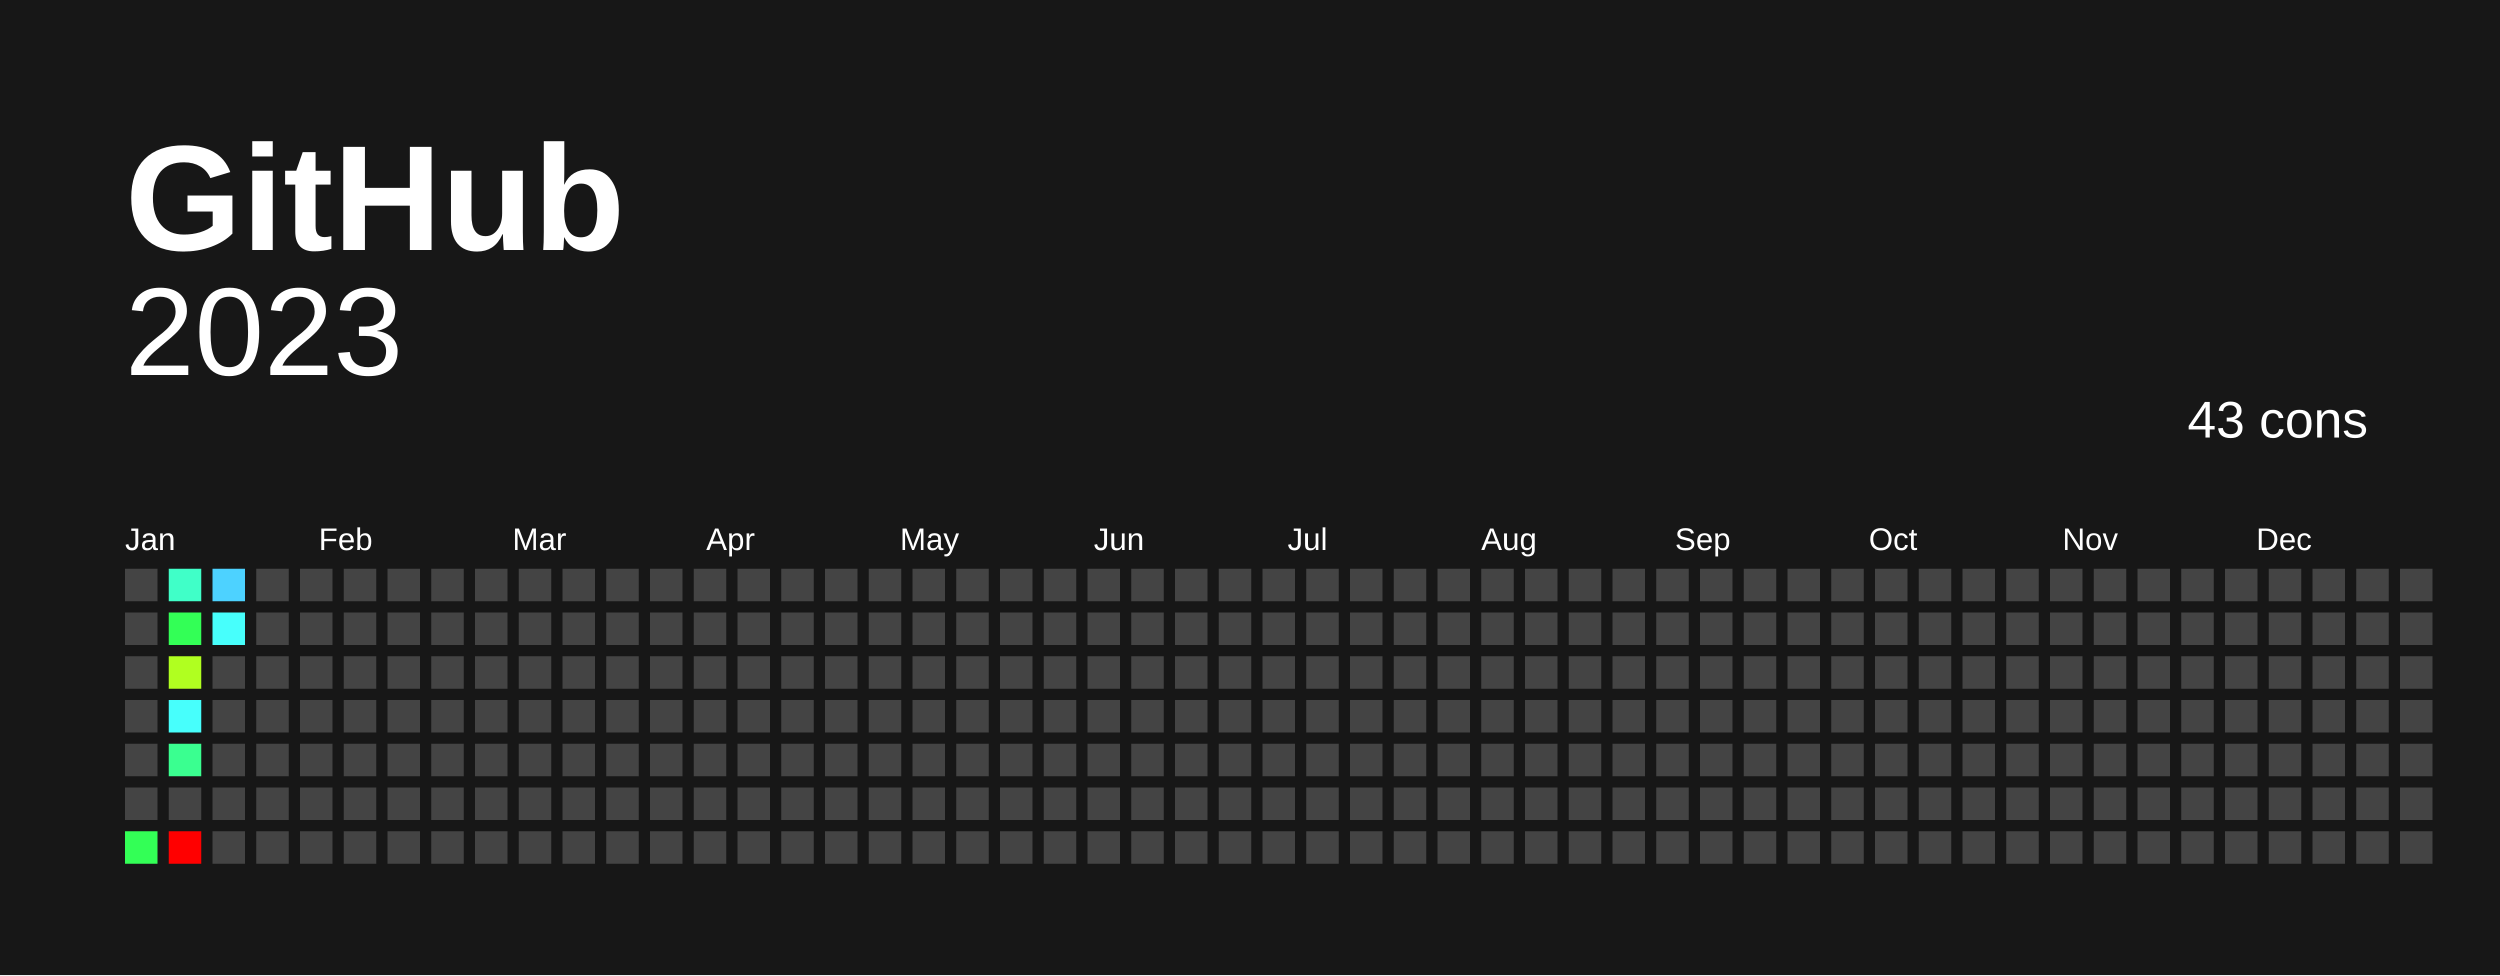
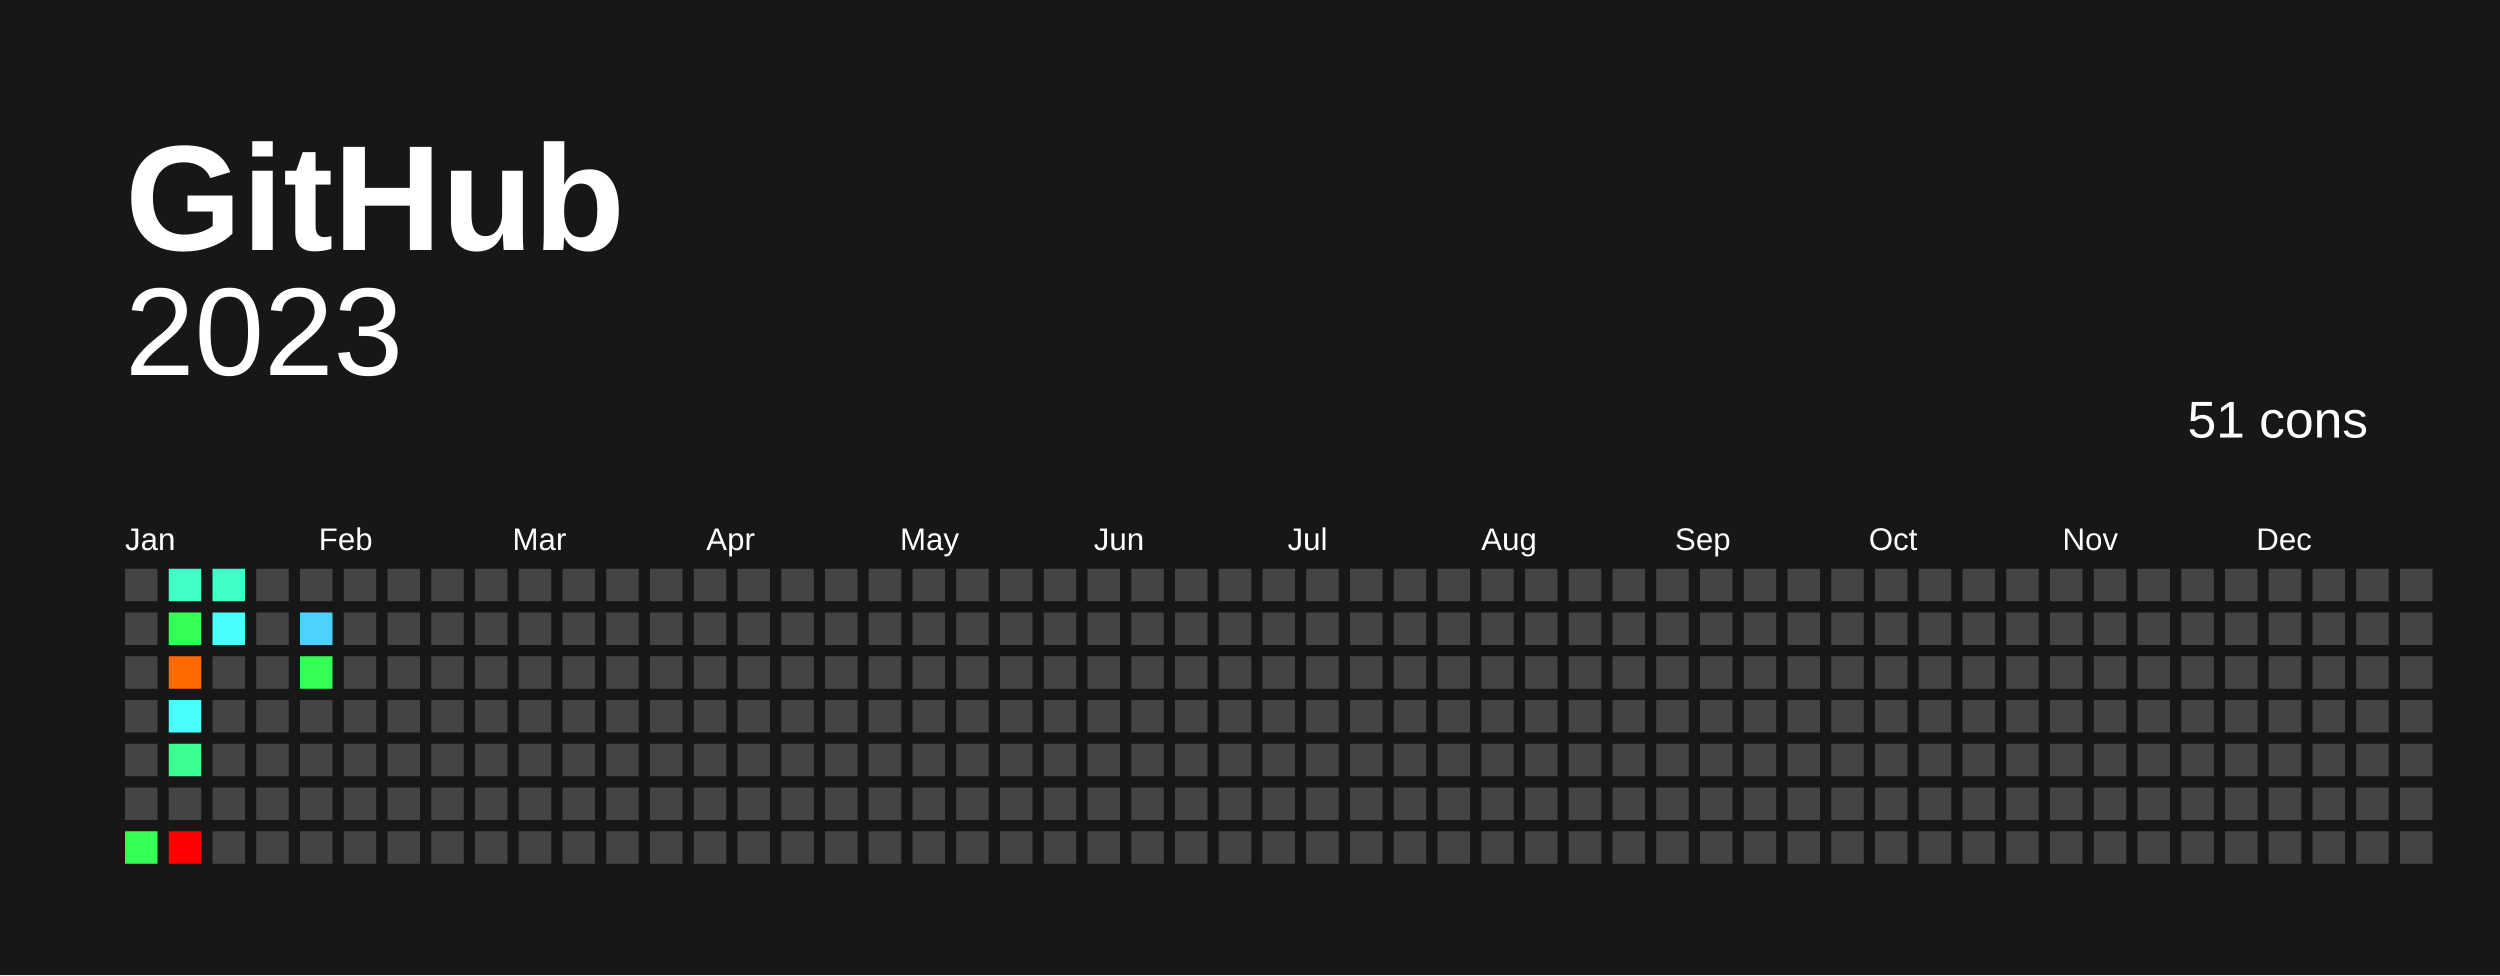
<svg xmlns="http://www.w3.org/2000/svg" baseProfile="full" height="78mm" version="1.1" viewBox="0,0,200,78" width="200mm">
  <defs />
  <rect fill="#171717" height="78" width="200" x="0" y="0" />
  <text fill="#FFFFFF" style="font-size:12px; font-family:Arial; font-weight:bold;" x="10" y="20">GitHub</text>
  <text alignment-baseline="hanging" fill="#FFFFFF" style="font-size:10.0px; font-family:Arial;" x="10" y="30">2023</text>
-   <text alignment-baseline="hanging" fill="#FFFFFF" style="font-size:4.125px; font-family:Arial;" x="175" y="35">43 cons</text>
+   <text alignment-baseline="hanging" fill="#FFFFFF" style="font-size:4.125px; font-family:Arial;" x="175" y="35">51 cons</text>
  <text fill="#FFFFFF" style="font-size:2.5px; font-family:Arial" x="10.0" y="44">Jan</text>
  <text fill="#FFFFFF" style="font-size:2.5px; font-family:Arial" x="25.5" y="44">Feb</text>
  <text fill="#FFFFFF" style="font-size:2.5px; font-family:Arial" x="41.0" y="44">Mar</text>
  <text fill="#FFFFFF" style="font-size:2.5px; font-family:Arial" x="56.5" y="44">Apr</text>
  <text fill="#FFFFFF" style="font-size:2.5px; font-family:Arial" x="72.0" y="44">May</text>
  <text fill="#FFFFFF" style="font-size:2.5px; font-family:Arial" x="87.5" y="44">Jun</text>
  <text fill="#FFFFFF" style="font-size:2.5px; font-family:Arial" x="103.0" y="44">Jul</text>
  <text fill="#FFFFFF" style="font-size:2.5px; font-family:Arial" x="118.5" y="44">Aug</text>
  <text fill="#FFFFFF" style="font-size:2.5px; font-family:Arial" x="134.0" y="44">Sep</text>
  <text fill="#FFFFFF" style="font-size:2.5px; font-family:Arial" x="149.5" y="44">Oct</text>
  <text fill="#FFFFFF" style="font-size:2.5px; font-family:Arial" x="165.0" y="44">Nov</text>
  <text fill="#FFFFFF" style="font-size:2.5px; font-family:Arial" x="180.5" y="44">Dec</text>
  <rect fill="#444444" height="2.6" width="2.6" x="10.0" y="45.5" />
  <rect fill="#444444" height="2.6" width="2.6" x="10.0" y="49.0" />
  <rect fill="#444444" height="2.6" width="2.6" x="10.0" y="52.5" />
  <rect fill="#444444" height="2.6" width="2.6" x="10.0" y="56.0" />
  <rect fill="#444444" height="2.6" width="2.6" x="10.0" y="59.5" />
  <rect fill="#444444" height="2.6" width="2.6" x="10.0" y="63.0" />
  <rect fill="#33ff56" height="2.6" width="2.6" x="10.0" y="66.5" />
  <rect fill="#40ffc8" height="2.6" width="2.6" x="13.5" y="45.5" />
  <rect fill="#33ff56" height="2.6" width="2.6" x="13.5" y="49.0" />
-   <rect fill="#b0ff20" height="2.6" width="2.6" x="13.5" y="52.5" />
+   <rect fill="#ff6a00" height="2.6" width="2.6" x="13.5" y="52.5" />
  <rect fill="#47fffc" height="2.6" width="2.6" x="13.5" y="56.0" />
  <rect fill="#3aff90" height="2.6" width="2.6" x="13.5" y="59.5" />
  <rect fill="#444444" height="2.6" width="2.6" x="13.5" y="63.0" />
  <rect fill="red" height="2.6" width="2.6" x="13.5" y="66.5" />
-   <rect fill="#4dd2ff" height="2.6" width="2.6" x="17.0" y="45.5" />
+   <rect fill="#40ffc8" height="2.6" width="2.6" x="17.0" y="45.5" />
  <rect fill="#47fffc" height="2.6" width="2.6" x="17.0" y="49.0" />
  <rect fill="#444444" height="2.6" width="2.6" x="17.0" y="52.5" />
  <rect fill="#444444" height="2.6" width="2.6" x="17.0" y="56.0" />
  <rect fill="#444444" height="2.6" width="2.6" x="17.0" y="59.5" />
  <rect fill="#444444" height="2.6" width="2.6" x="17.0" y="63.0" />
  <rect fill="#444444" height="2.6" width="2.6" x="17.0" y="66.5" />
  <rect fill="#444444" height="2.6" width="2.6" x="20.5" y="45.5" />
  <rect fill="#444444" height="2.6" width="2.6" x="20.5" y="49.0" />
  <rect fill="#444444" height="2.6" width="2.6" x="20.5" y="52.5" />
  <rect fill="#444444" height="2.6" width="2.6" x="20.5" y="56.0" />
  <rect fill="#444444" height="2.6" width="2.6" x="20.5" y="59.5" />
  <rect fill="#444444" height="2.6" width="2.6" x="20.5" y="63.0" />
  <rect fill="#444444" height="2.6" width="2.6" x="20.5" y="66.5" />
  <rect fill="#444444" height="2.6" width="2.6" x="24.0" y="45.5" />
-   <rect fill="#444444" height="2.6" width="2.6" x="24.0" y="49.0" />
-   <rect fill="#444444" height="2.6" width="2.6" x="24.0" y="52.5" />
+   <rect fill="#4dd2ff" height="2.6" width="2.6" x="24.0" y="49.0" />
+   <rect fill="#33ff56" height="2.6" width="2.6" x="24.0" y="52.5" />
  <rect fill="#444444" height="2.6" width="2.6" x="24.0" y="56.0" />
  <rect fill="#444444" height="2.6" width="2.6" x="24.0" y="59.5" />
  <rect fill="#444444" height="2.6" width="2.6" x="24.0" y="63.0" />
  <rect fill="#444444" height="2.6" width="2.6" x="24.0" y="66.5" />
  <rect fill="#444444" height="2.6" width="2.6" x="27.5" y="45.5" />
  <rect fill="#444444" height="2.6" width="2.6" x="27.5" y="49.0" />
  <rect fill="#444444" height="2.6" width="2.6" x="27.5" y="52.5" />
  <rect fill="#444444" height="2.6" width="2.6" x="27.5" y="56.0" />
  <rect fill="#444444" height="2.6" width="2.6" x="27.5" y="59.5" />
  <rect fill="#444444" height="2.6" width="2.6" x="27.5" y="63.0" />
  <rect fill="#444444" height="2.6" width="2.6" x="27.5" y="66.5" />
  <rect fill="#444444" height="2.6" width="2.6" x="31.0" y="45.5" />
  <rect fill="#444444" height="2.6" width="2.6" x="31.0" y="49.0" />
  <rect fill="#444444" height="2.6" width="2.6" x="31.0" y="52.5" />
  <rect fill="#444444" height="2.6" width="2.6" x="31.0" y="56.0" />
  <rect fill="#444444" height="2.6" width="2.6" x="31.0" y="59.5" />
  <rect fill="#444444" height="2.6" width="2.6" x="31.0" y="63.0" />
  <rect fill="#444444" height="2.6" width="2.6" x="31.0" y="66.5" />
  <rect fill="#444444" height="2.6" width="2.6" x="34.5" y="45.5" />
  <rect fill="#444444" height="2.6" width="2.6" x="34.5" y="49.0" />
  <rect fill="#444444" height="2.6" width="2.6" x="34.5" y="52.5" />
  <rect fill="#444444" height="2.6" width="2.6" x="34.5" y="56.0" />
  <rect fill="#444444" height="2.6" width="2.6" x="34.5" y="59.5" />
  <rect fill="#444444" height="2.6" width="2.6" x="34.5" y="63.0" />
  <rect fill="#444444" height="2.6" width="2.6" x="34.5" y="66.5" />
  <rect fill="#444444" height="2.6" width="2.6" x="38.0" y="45.5" />
  <rect fill="#444444" height="2.6" width="2.6" x="38.0" y="49.0" />
  <rect fill="#444444" height="2.6" width="2.6" x="38.0" y="52.5" />
  <rect fill="#444444" height="2.6" width="2.6" x="38.0" y="56.0" />
  <rect fill="#444444" height="2.6" width="2.6" x="38.0" y="59.5" />
  <rect fill="#444444" height="2.6" width="2.6" x="38.0" y="63.0" />
  <rect fill="#444444" height="2.6" width="2.6" x="38.0" y="66.5" />
  <rect fill="#444444" height="2.6" width="2.6" x="41.5" y="45.5" />
  <rect fill="#444444" height="2.6" width="2.6" x="41.5" y="49.0" />
  <rect fill="#444444" height="2.6" width="2.6" x="41.5" y="52.5" />
  <rect fill="#444444" height="2.6" width="2.6" x="41.5" y="56.0" />
  <rect fill="#444444" height="2.6" width="2.6" x="41.5" y="59.5" />
  <rect fill="#444444" height="2.6" width="2.6" x="41.5" y="63.0" />
  <rect fill="#444444" height="2.6" width="2.6" x="41.5" y="66.5" />
  <rect fill="#444444" height="2.6" width="2.6" x="45.0" y="45.5" />
  <rect fill="#444444" height="2.6" width="2.6" x="45.0" y="49.0" />
  <rect fill="#444444" height="2.6" width="2.6" x="45.0" y="52.5" />
  <rect fill="#444444" height="2.6" width="2.6" x="45.0" y="56.0" />
  <rect fill="#444444" height="2.6" width="2.6" x="45.0" y="59.5" />
  <rect fill="#444444" height="2.6" width="2.6" x="45.0" y="63.0" />
  <rect fill="#444444" height="2.6" width="2.6" x="45.0" y="66.5" />
  <rect fill="#444444" height="2.6" width="2.6" x="48.5" y="45.5" />
  <rect fill="#444444" height="2.6" width="2.6" x="48.5" y="49.0" />
  <rect fill="#444444" height="2.6" width="2.6" x="48.5" y="52.5" />
  <rect fill="#444444" height="2.6" width="2.6" x="48.5" y="56.0" />
  <rect fill="#444444" height="2.6" width="2.6" x="48.5" y="59.5" />
  <rect fill="#444444" height="2.6" width="2.6" x="48.5" y="63.0" />
  <rect fill="#444444" height="2.6" width="2.6" x="48.5" y="66.5" />
  <rect fill="#444444" height="2.6" width="2.6" x="52.0" y="45.5" />
  <rect fill="#444444" height="2.6" width="2.6" x="52.0" y="49.0" />
  <rect fill="#444444" height="2.6" width="2.6" x="52.0" y="52.5" />
  <rect fill="#444444" height="2.6" width="2.6" x="52.0" y="56.0" />
  <rect fill="#444444" height="2.6" width="2.6" x="52.0" y="59.5" />
  <rect fill="#444444" height="2.6" width="2.6" x="52.0" y="63.0" />
  <rect fill="#444444" height="2.6" width="2.6" x="52.0" y="66.5" />
  <rect fill="#444444" height="2.6" width="2.6" x="55.5" y="45.5" />
  <rect fill="#444444" height="2.6" width="2.6" x="55.5" y="49.0" />
  <rect fill="#444444" height="2.6" width="2.6" x="55.5" y="52.5" />
  <rect fill="#444444" height="2.6" width="2.6" x="55.5" y="56.0" />
  <rect fill="#444444" height="2.6" width="2.6" x="55.5" y="59.5" />
  <rect fill="#444444" height="2.6" width="2.6" x="55.5" y="63.0" />
  <rect fill="#444444" height="2.6" width="2.6" x="55.5" y="66.5" />
  <rect fill="#444444" height="2.6" width="2.6" x="59.0" y="45.5" />
  <rect fill="#444444" height="2.6" width="2.6" x="59.0" y="49.0" />
  <rect fill="#444444" height="2.6" width="2.6" x="59.0" y="52.5" />
  <rect fill="#444444" height="2.6" width="2.6" x="59.0" y="56.0" />
  <rect fill="#444444" height="2.6" width="2.6" x="59.0" y="59.5" />
  <rect fill="#444444" height="2.6" width="2.6" x="59.0" y="63.0" />
  <rect fill="#444444" height="2.6" width="2.6" x="59.0" y="66.5" />
  <rect fill="#444444" height="2.6" width="2.6" x="62.5" y="45.5" />
  <rect fill="#444444" height="2.6" width="2.6" x="62.5" y="49.0" />
  <rect fill="#444444" height="2.6" width="2.6" x="62.5" y="52.5" />
  <rect fill="#444444" height="2.6" width="2.6" x="62.5" y="56.0" />
  <rect fill="#444444" height="2.6" width="2.6" x="62.5" y="59.5" />
  <rect fill="#444444" height="2.6" width="2.6" x="62.5" y="63.0" />
  <rect fill="#444444" height="2.6" width="2.6" x="62.5" y="66.5" />
  <rect fill="#444444" height="2.6" width="2.6" x="66.0" y="45.5" />
  <rect fill="#444444" height="2.6" width="2.6" x="66.0" y="49.0" />
  <rect fill="#444444" height="2.6" width="2.6" x="66.0" y="52.5" />
  <rect fill="#444444" height="2.6" width="2.6" x="66.0" y="56.0" />
  <rect fill="#444444" height="2.6" width="2.6" x="66.0" y="59.5" />
  <rect fill="#444444" height="2.6" width="2.6" x="66.0" y="63.0" />
  <rect fill="#444444" height="2.6" width="2.6" x="66.0" y="66.5" />
  <rect fill="#444444" height="2.6" width="2.6" x="69.5" y="45.5" />
  <rect fill="#444444" height="2.6" width="2.6" x="69.5" y="49.0" />
  <rect fill="#444444" height="2.6" width="2.6" x="69.5" y="52.5" />
  <rect fill="#444444" height="2.6" width="2.6" x="69.5" y="56.0" />
  <rect fill="#444444" height="2.6" width="2.6" x="69.5" y="59.5" />
  <rect fill="#444444" height="2.6" width="2.6" x="69.5" y="63.0" />
  <rect fill="#444444" height="2.6" width="2.6" x="69.5" y="66.5" />
  <rect fill="#444444" height="2.6" width="2.6" x="73.0" y="45.5" />
  <rect fill="#444444" height="2.6" width="2.6" x="73.0" y="49.0" />
  <rect fill="#444444" height="2.6" width="2.6" x="73.0" y="52.5" />
  <rect fill="#444444" height="2.6" width="2.6" x="73.0" y="56.0" />
  <rect fill="#444444" height="2.6" width="2.6" x="73.0" y="59.5" />
  <rect fill="#444444" height="2.6" width="2.6" x="73.0" y="63.0" />
  <rect fill="#444444" height="2.6" width="2.6" x="73.0" y="66.5" />
  <rect fill="#444444" height="2.6" width="2.6" x="76.5" y="45.5" />
  <rect fill="#444444" height="2.6" width="2.6" x="76.5" y="49.0" />
  <rect fill="#444444" height="2.6" width="2.6" x="76.5" y="52.5" />
  <rect fill="#444444" height="2.6" width="2.6" x="76.5" y="56.0" />
  <rect fill="#444444" height="2.6" width="2.6" x="76.5" y="59.5" />
  <rect fill="#444444" height="2.6" width="2.6" x="76.5" y="63.0" />
  <rect fill="#444444" height="2.6" width="2.6" x="76.5" y="66.5" />
  <rect fill="#444444" height="2.6" width="2.6" x="80.0" y="45.5" />
  <rect fill="#444444" height="2.6" width="2.6" x="80.0" y="49.0" />
  <rect fill="#444444" height="2.6" width="2.6" x="80.0" y="52.5" />
  <rect fill="#444444" height="2.6" width="2.6" x="80.0" y="56.0" />
  <rect fill="#444444" height="2.6" width="2.6" x="80.0" y="59.5" />
  <rect fill="#444444" height="2.6" width="2.6" x="80.0" y="63.0" />
  <rect fill="#444444" height="2.6" width="2.6" x="80.0" y="66.5" />
  <rect fill="#444444" height="2.6" width="2.6" x="83.5" y="45.5" />
  <rect fill="#444444" height="2.6" width="2.6" x="83.5" y="49.0" />
  <rect fill="#444444" height="2.6" width="2.6" x="83.5" y="52.5" />
  <rect fill="#444444" height="2.6" width="2.6" x="83.5" y="56.0" />
  <rect fill="#444444" height="2.6" width="2.6" x="83.5" y="59.5" />
  <rect fill="#444444" height="2.6" width="2.6" x="83.5" y="63.0" />
  <rect fill="#444444" height="2.6" width="2.6" x="83.5" y="66.5" />
  <rect fill="#444444" height="2.6" width="2.6" x="87.0" y="45.5" />
  <rect fill="#444444" height="2.6" width="2.6" x="87.0" y="49.0" />
  <rect fill="#444444" height="2.6" width="2.6" x="87.0" y="52.5" />
  <rect fill="#444444" height="2.6" width="2.6" x="87.0" y="56.0" />
  <rect fill="#444444" height="2.6" width="2.6" x="87.0" y="59.5" />
  <rect fill="#444444" height="2.6" width="2.6" x="87.0" y="63.0" />
  <rect fill="#444444" height="2.6" width="2.6" x="87.0" y="66.5" />
  <rect fill="#444444" height="2.6" width="2.6" x="90.5" y="45.5" />
  <rect fill="#444444" height="2.6" width="2.6" x="90.5" y="49.0" />
  <rect fill="#444444" height="2.6" width="2.6" x="90.5" y="52.5" />
  <rect fill="#444444" height="2.6" width="2.6" x="90.5" y="56.0" />
  <rect fill="#444444" height="2.6" width="2.6" x="90.5" y="59.5" />
  <rect fill="#444444" height="2.6" width="2.6" x="90.5" y="63.0" />
  <rect fill="#444444" height="2.6" width="2.6" x="90.5" y="66.5" />
  <rect fill="#444444" height="2.6" width="2.6" x="94.0" y="45.5" />
  <rect fill="#444444" height="2.6" width="2.6" x="94.0" y="49.0" />
  <rect fill="#444444" height="2.6" width="2.6" x="94.0" y="52.5" />
  <rect fill="#444444" height="2.6" width="2.6" x="94.0" y="56.0" />
  <rect fill="#444444" height="2.6" width="2.6" x="94.0" y="59.5" />
  <rect fill="#444444" height="2.6" width="2.6" x="94.0" y="63.0" />
  <rect fill="#444444" height="2.6" width="2.6" x="94.0" y="66.5" />
  <rect fill="#444444" height="2.6" width="2.6" x="97.5" y="45.5" />
  <rect fill="#444444" height="2.6" width="2.6" x="97.5" y="49.0" />
  <rect fill="#444444" height="2.6" width="2.6" x="97.5" y="52.5" />
  <rect fill="#444444" height="2.6" width="2.6" x="97.5" y="56.0" />
  <rect fill="#444444" height="2.6" width="2.6" x="97.5" y="59.5" />
  <rect fill="#444444" height="2.6" width="2.6" x="97.5" y="63.0" />
  <rect fill="#444444" height="2.6" width="2.6" x="97.5" y="66.5" />
  <rect fill="#444444" height="2.6" width="2.6" x="101.0" y="45.5" />
  <rect fill="#444444" height="2.6" width="2.6" x="101.0" y="49.0" />
  <rect fill="#444444" height="2.6" width="2.6" x="101.0" y="52.5" />
  <rect fill="#444444" height="2.6" width="2.6" x="101.0" y="56.0" />
  <rect fill="#444444" height="2.6" width="2.6" x="101.0" y="59.5" />
  <rect fill="#444444" height="2.6" width="2.6" x="101.0" y="63.0" />
  <rect fill="#444444" height="2.6" width="2.6" x="101.0" y="66.5" />
  <rect fill="#444444" height="2.6" width="2.6" x="104.5" y="45.5" />
  <rect fill="#444444" height="2.6" width="2.6" x="104.5" y="49.0" />
  <rect fill="#444444" height="2.6" width="2.6" x="104.5" y="52.5" />
  <rect fill="#444444" height="2.6" width="2.6" x="104.5" y="56.0" />
  <rect fill="#444444" height="2.6" width="2.6" x="104.5" y="59.5" />
  <rect fill="#444444" height="2.6" width="2.6" x="104.5" y="63.0" />
  <rect fill="#444444" height="2.6" width="2.6" x="104.5" y="66.5" />
  <rect fill="#444444" height="2.6" width="2.6" x="108.0" y="45.5" />
  <rect fill="#444444" height="2.6" width="2.6" x="108.0" y="49.0" />
  <rect fill="#444444" height="2.6" width="2.6" x="108.0" y="52.5" />
  <rect fill="#444444" height="2.6" width="2.6" x="108.0" y="56.0" />
  <rect fill="#444444" height="2.6" width="2.6" x="108.0" y="59.5" />
  <rect fill="#444444" height="2.6" width="2.6" x="108.0" y="63.0" />
  <rect fill="#444444" height="2.6" width="2.6" x="108.0" y="66.5" />
  <rect fill="#444444" height="2.6" width="2.6" x="111.5" y="45.5" />
  <rect fill="#444444" height="2.6" width="2.6" x="111.5" y="49.0" />
  <rect fill="#444444" height="2.6" width="2.6" x="111.5" y="52.5" />
  <rect fill="#444444" height="2.6" width="2.6" x="111.5" y="56.0" />
  <rect fill="#444444" height="2.6" width="2.6" x="111.5" y="59.5" />
  <rect fill="#444444" height="2.6" width="2.6" x="111.5" y="63.0" />
  <rect fill="#444444" height="2.6" width="2.6" x="111.5" y="66.5" />
  <rect fill="#444444" height="2.6" width="2.6" x="115.0" y="45.5" />
  <rect fill="#444444" height="2.6" width="2.6" x="115.0" y="49.0" />
  <rect fill="#444444" height="2.6" width="2.6" x="115.0" y="52.5" />
  <rect fill="#444444" height="2.6" width="2.6" x="115.0" y="56.0" />
  <rect fill="#444444" height="2.6" width="2.6" x="115.0" y="59.5" />
  <rect fill="#444444" height="2.6" width="2.6" x="115.0" y="63.0" />
  <rect fill="#444444" height="2.6" width="2.6" x="115.0" y="66.5" />
  <rect fill="#444444" height="2.6" width="2.6" x="118.5" y="45.5" />
  <rect fill="#444444" height="2.6" width="2.6" x="118.5" y="49.0" />
  <rect fill="#444444" height="2.6" width="2.6" x="118.5" y="52.5" />
  <rect fill="#444444" height="2.6" width="2.6" x="118.5" y="56.0" />
  <rect fill="#444444" height="2.6" width="2.6" x="118.5" y="59.5" />
  <rect fill="#444444" height="2.6" width="2.6" x="118.5" y="63.0" />
  <rect fill="#444444" height="2.6" width="2.6" x="118.5" y="66.5" />
  <rect fill="#444444" height="2.6" width="2.6" x="122.0" y="45.5" />
  <rect fill="#444444" height="2.6" width="2.6" x="122.0" y="49.0" />
  <rect fill="#444444" height="2.6" width="2.6" x="122.0" y="52.5" />
  <rect fill="#444444" height="2.6" width="2.6" x="122.0" y="56.0" />
  <rect fill="#444444" height="2.6" width="2.6" x="122.0" y="59.5" />
  <rect fill="#444444" height="2.6" width="2.6" x="122.0" y="63.0" />
  <rect fill="#444444" height="2.6" width="2.6" x="122.0" y="66.5" />
  <rect fill="#444444" height="2.6" width="2.6" x="125.5" y="45.5" />
  <rect fill="#444444" height="2.6" width="2.6" x="125.5" y="49.0" />
  <rect fill="#444444" height="2.6" width="2.6" x="125.5" y="52.5" />
  <rect fill="#444444" height="2.6" width="2.6" x="125.5" y="56.0" />
  <rect fill="#444444" height="2.6" width="2.6" x="125.5" y="59.5" />
  <rect fill="#444444" height="2.6" width="2.6" x="125.5" y="63.0" />
  <rect fill="#444444" height="2.6" width="2.6" x="125.5" y="66.5" />
  <rect fill="#444444" height="2.6" width="2.6" x="129.0" y="45.5" />
  <rect fill="#444444" height="2.6" width="2.6" x="129.0" y="49.0" />
  <rect fill="#444444" height="2.6" width="2.6" x="129.0" y="52.5" />
  <rect fill="#444444" height="2.6" width="2.6" x="129.0" y="56.0" />
  <rect fill="#444444" height="2.6" width="2.6" x="129.0" y="59.5" />
  <rect fill="#444444" height="2.6" width="2.6" x="129.0" y="63.0" />
  <rect fill="#444444" height="2.6" width="2.6" x="129.0" y="66.5" />
  <rect fill="#444444" height="2.6" width="2.6" x="132.5" y="45.5" />
  <rect fill="#444444" height="2.6" width="2.6" x="132.5" y="49.0" />
  <rect fill="#444444" height="2.6" width="2.6" x="132.5" y="52.5" />
  <rect fill="#444444" height="2.6" width="2.6" x="132.5" y="56.0" />
  <rect fill="#444444" height="2.6" width="2.6" x="132.5" y="59.5" />
  <rect fill="#444444" height="2.6" width="2.6" x="132.5" y="63.0" />
  <rect fill="#444444" height="2.6" width="2.6" x="132.5" y="66.5" />
  <rect fill="#444444" height="2.6" width="2.6" x="136.0" y="45.5" />
  <rect fill="#444444" height="2.6" width="2.6" x="136.0" y="49.0" />
  <rect fill="#444444" height="2.6" width="2.6" x="136.0" y="52.5" />
  <rect fill="#444444" height="2.6" width="2.6" x="136.0" y="56.0" />
  <rect fill="#444444" height="2.6" width="2.6" x="136.0" y="59.5" />
  <rect fill="#444444" height="2.6" width="2.6" x="136.0" y="63.0" />
  <rect fill="#444444" height="2.6" width="2.6" x="136.0" y="66.5" />
  <rect fill="#444444" height="2.6" width="2.6" x="139.5" y="45.5" />
  <rect fill="#444444" height="2.6" width="2.6" x="139.5" y="49.0" />
  <rect fill="#444444" height="2.6" width="2.6" x="139.5" y="52.5" />
  <rect fill="#444444" height="2.6" width="2.6" x="139.5" y="56.0" />
  <rect fill="#444444" height="2.6" width="2.6" x="139.5" y="59.5" />
  <rect fill="#444444" height="2.6" width="2.6" x="139.5" y="63.0" />
  <rect fill="#444444" height="2.6" width="2.6" x="139.5" y="66.5" />
  <rect fill="#444444" height="2.6" width="2.6" x="143.0" y="45.5" />
  <rect fill="#444444" height="2.6" width="2.6" x="143.0" y="49.0" />
  <rect fill="#444444" height="2.6" width="2.6" x="143.0" y="52.5" />
  <rect fill="#444444" height="2.6" width="2.6" x="143.0" y="56.0" />
  <rect fill="#444444" height="2.6" width="2.6" x="143.0" y="59.5" />
  <rect fill="#444444" height="2.6" width="2.6" x="143.0" y="63.0" />
  <rect fill="#444444" height="2.6" width="2.6" x="143.0" y="66.5" />
  <rect fill="#444444" height="2.6" width="2.6" x="146.5" y="45.5" />
  <rect fill="#444444" height="2.6" width="2.6" x="146.5" y="49.0" />
  <rect fill="#444444" height="2.6" width="2.6" x="146.5" y="52.5" />
  <rect fill="#444444" height="2.6" width="2.6" x="146.5" y="56.0" />
  <rect fill="#444444" height="2.6" width="2.6" x="146.5" y="59.5" />
  <rect fill="#444444" height="2.6" width="2.6" x="146.5" y="63.0" />
  <rect fill="#444444" height="2.6" width="2.6" x="146.5" y="66.5" />
  <rect fill="#444444" height="2.6" width="2.6" x="150.0" y="45.5" />
  <rect fill="#444444" height="2.6" width="2.6" x="150.0" y="49.0" />
  <rect fill="#444444" height="2.6" width="2.6" x="150.0" y="52.5" />
  <rect fill="#444444" height="2.6" width="2.6" x="150.0" y="56.0" />
  <rect fill="#444444" height="2.6" width="2.6" x="150.0" y="59.5" />
  <rect fill="#444444" height="2.6" width="2.6" x="150.0" y="63.0" />
  <rect fill="#444444" height="2.6" width="2.6" x="150.0" y="66.5" />
  <rect fill="#444444" height="2.6" width="2.6" x="153.5" y="45.5" />
  <rect fill="#444444" height="2.6" width="2.6" x="153.5" y="49.0" />
  <rect fill="#444444" height="2.6" width="2.6" x="153.5" y="52.5" />
  <rect fill="#444444" height="2.6" width="2.6" x="153.5" y="56.0" />
  <rect fill="#444444" height="2.6" width="2.6" x="153.5" y="59.5" />
  <rect fill="#444444" height="2.6" width="2.6" x="153.5" y="63.0" />
  <rect fill="#444444" height="2.6" width="2.6" x="153.5" y="66.5" />
  <rect fill="#444444" height="2.6" width="2.6" x="157.0" y="45.5" />
  <rect fill="#444444" height="2.6" width="2.6" x="157.0" y="49.0" />
  <rect fill="#444444" height="2.6" width="2.6" x="157.0" y="52.5" />
  <rect fill="#444444" height="2.6" width="2.6" x="157.0" y="56.0" />
  <rect fill="#444444" height="2.6" width="2.6" x="157.0" y="59.5" />
  <rect fill="#444444" height="2.6" width="2.6" x="157.0" y="63.0" />
  <rect fill="#444444" height="2.6" width="2.6" x="157.0" y="66.5" />
  <rect fill="#444444" height="2.6" width="2.6" x="160.5" y="45.5" />
  <rect fill="#444444" height="2.6" width="2.6" x="160.5" y="49.0" />
  <rect fill="#444444" height="2.6" width="2.6" x="160.5" y="52.5" />
  <rect fill="#444444" height="2.6" width="2.6" x="160.5" y="56.0" />
  <rect fill="#444444" height="2.6" width="2.6" x="160.5" y="59.5" />
  <rect fill="#444444" height="2.6" width="2.6" x="160.5" y="63.0" />
  <rect fill="#444444" height="2.6" width="2.6" x="160.5" y="66.5" />
  <rect fill="#444444" height="2.6" width="2.6" x="164.0" y="45.5" />
  <rect fill="#444444" height="2.6" width="2.6" x="164.0" y="49.0" />
  <rect fill="#444444" height="2.6" width="2.6" x="164.0" y="52.5" />
  <rect fill="#444444" height="2.6" width="2.6" x="164.0" y="56.0" />
  <rect fill="#444444" height="2.6" width="2.6" x="164.0" y="59.5" />
  <rect fill="#444444" height="2.6" width="2.6" x="164.0" y="63.0" />
  <rect fill="#444444" height="2.6" width="2.6" x="164.0" y="66.5" />
  <rect fill="#444444" height="2.6" width="2.6" x="167.5" y="45.5" />
  <rect fill="#444444" height="2.6" width="2.6" x="167.5" y="49.0" />
  <rect fill="#444444" height="2.6" width="2.6" x="167.5" y="52.5" />
  <rect fill="#444444" height="2.6" width="2.6" x="167.5" y="56.0" />
  <rect fill="#444444" height="2.6" width="2.6" x="167.5" y="59.5" />
  <rect fill="#444444" height="2.6" width="2.6" x="167.5" y="63.0" />
  <rect fill="#444444" height="2.6" width="2.6" x="167.5" y="66.5" />
  <rect fill="#444444" height="2.6" width="2.6" x="171.0" y="45.5" />
  <rect fill="#444444" height="2.6" width="2.6" x="171.0" y="49.0" />
  <rect fill="#444444" height="2.6" width="2.6" x="171.0" y="52.5" />
  <rect fill="#444444" height="2.6" width="2.6" x="171.0" y="56.0" />
  <rect fill="#444444" height="2.6" width="2.6" x="171.0" y="59.5" />
  <rect fill="#444444" height="2.6" width="2.6" x="171.0" y="63.0" />
  <rect fill="#444444" height="2.6" width="2.6" x="171.0" y="66.5" />
  <rect fill="#444444" height="2.6" width="2.6" x="174.5" y="45.5" />
  <rect fill="#444444" height="2.6" width="2.6" x="174.5" y="49.0" />
  <rect fill="#444444" height="2.6" width="2.6" x="174.5" y="52.5" />
  <rect fill="#444444" height="2.6" width="2.6" x="174.5" y="56.0" />
  <rect fill="#444444" height="2.6" width="2.6" x="174.5" y="59.5" />
  <rect fill="#444444" height="2.6" width="2.6" x="174.5" y="63.0" />
  <rect fill="#444444" height="2.6" width="2.6" x="174.5" y="66.5" />
  <rect fill="#444444" height="2.6" width="2.6" x="178.0" y="45.5" />
  <rect fill="#444444" height="2.6" width="2.6" x="178.0" y="49.0" />
  <rect fill="#444444" height="2.6" width="2.6" x="178.0" y="52.5" />
  <rect fill="#444444" height="2.6" width="2.6" x="178.0" y="56.0" />
  <rect fill="#444444" height="2.6" width="2.6" x="178.0" y="59.5" />
  <rect fill="#444444" height="2.6" width="2.6" x="178.0" y="63.0" />
  <rect fill="#444444" height="2.6" width="2.6" x="178.0" y="66.5" />
  <rect fill="#444444" height="2.6" width="2.6" x="181.5" y="45.5" />
  <rect fill="#444444" height="2.6" width="2.6" x="181.5" y="49.0" />
  <rect fill="#444444" height="2.6" width="2.6" x="181.5" y="52.5" />
  <rect fill="#444444" height="2.6" width="2.6" x="181.5" y="56.0" />
  <rect fill="#444444" height="2.6" width="2.6" x="181.5" y="59.5" />
  <rect fill="#444444" height="2.6" width="2.6" x="181.5" y="63.0" />
  <rect fill="#444444" height="2.6" width="2.6" x="181.5" y="66.5" />
  <rect fill="#444444" height="2.6" width="2.6" x="185.0" y="45.5" />
  <rect fill="#444444" height="2.6" width="2.6" x="185.0" y="49.0" />
  <rect fill="#444444" height="2.6" width="2.6" x="185.0" y="52.5" />
  <rect fill="#444444" height="2.6" width="2.6" x="185.0" y="56.0" />
  <rect fill="#444444" height="2.6" width="2.6" x="185.0" y="59.5" />
  <rect fill="#444444" height="2.6" width="2.6" x="185.0" y="63.0" />
  <rect fill="#444444" height="2.6" width="2.6" x="185.0" y="66.5" />
  <rect fill="#444444" height="2.6" width="2.6" x="188.5" y="45.5" />
  <rect fill="#444444" height="2.6" width="2.6" x="188.5" y="49.0" />
  <rect fill="#444444" height="2.6" width="2.6" x="188.5" y="52.5" />
  <rect fill="#444444" height="2.6" width="2.6" x="188.5" y="56.0" />
  <rect fill="#444444" height="2.6" width="2.6" x="188.5" y="59.5" />
  <rect fill="#444444" height="2.6" width="2.6" x="188.5" y="63.0" />
  <rect fill="#444444" height="2.6" width="2.6" x="188.5" y="66.5" />
  <rect fill="#444444" height="2.6" width="2.6" x="192.0" y="45.5" />
  <rect fill="#444444" height="2.6" width="2.6" x="192.0" y="49.0" />
  <rect fill="#444444" height="2.6" width="2.6" x="192.0" y="52.5" />
  <rect fill="#444444" height="2.6" width="2.6" x="192.0" y="56.0" />
  <rect fill="#444444" height="2.6" width="2.6" x="192.0" y="59.5" />
  <rect fill="#444444" height="2.6" width="2.6" x="192.0" y="63.0" />
  <rect fill="#444444" height="2.6" width="2.6" x="192.0" y="66.5" />
</svg>
